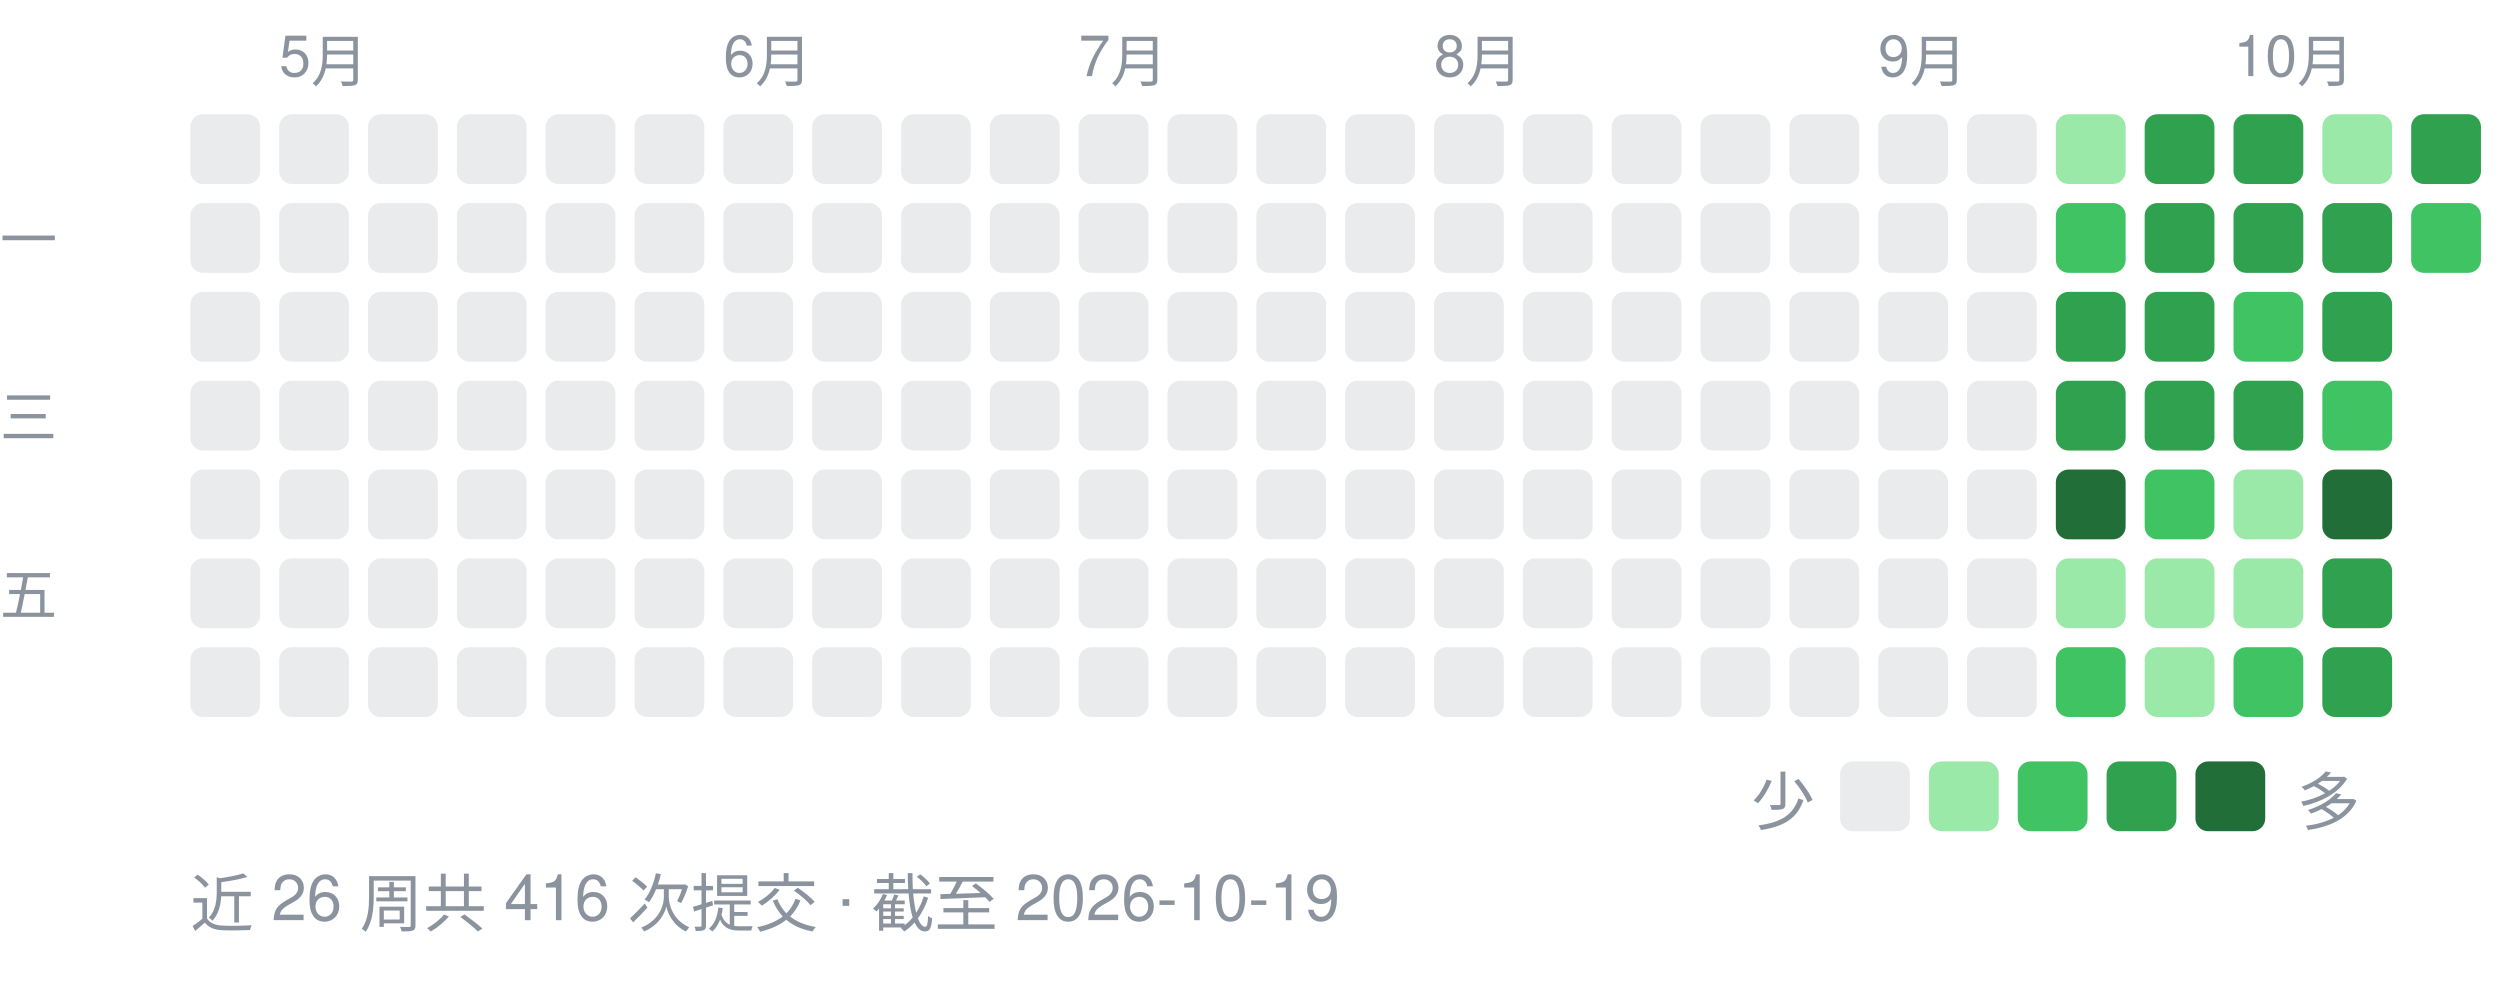
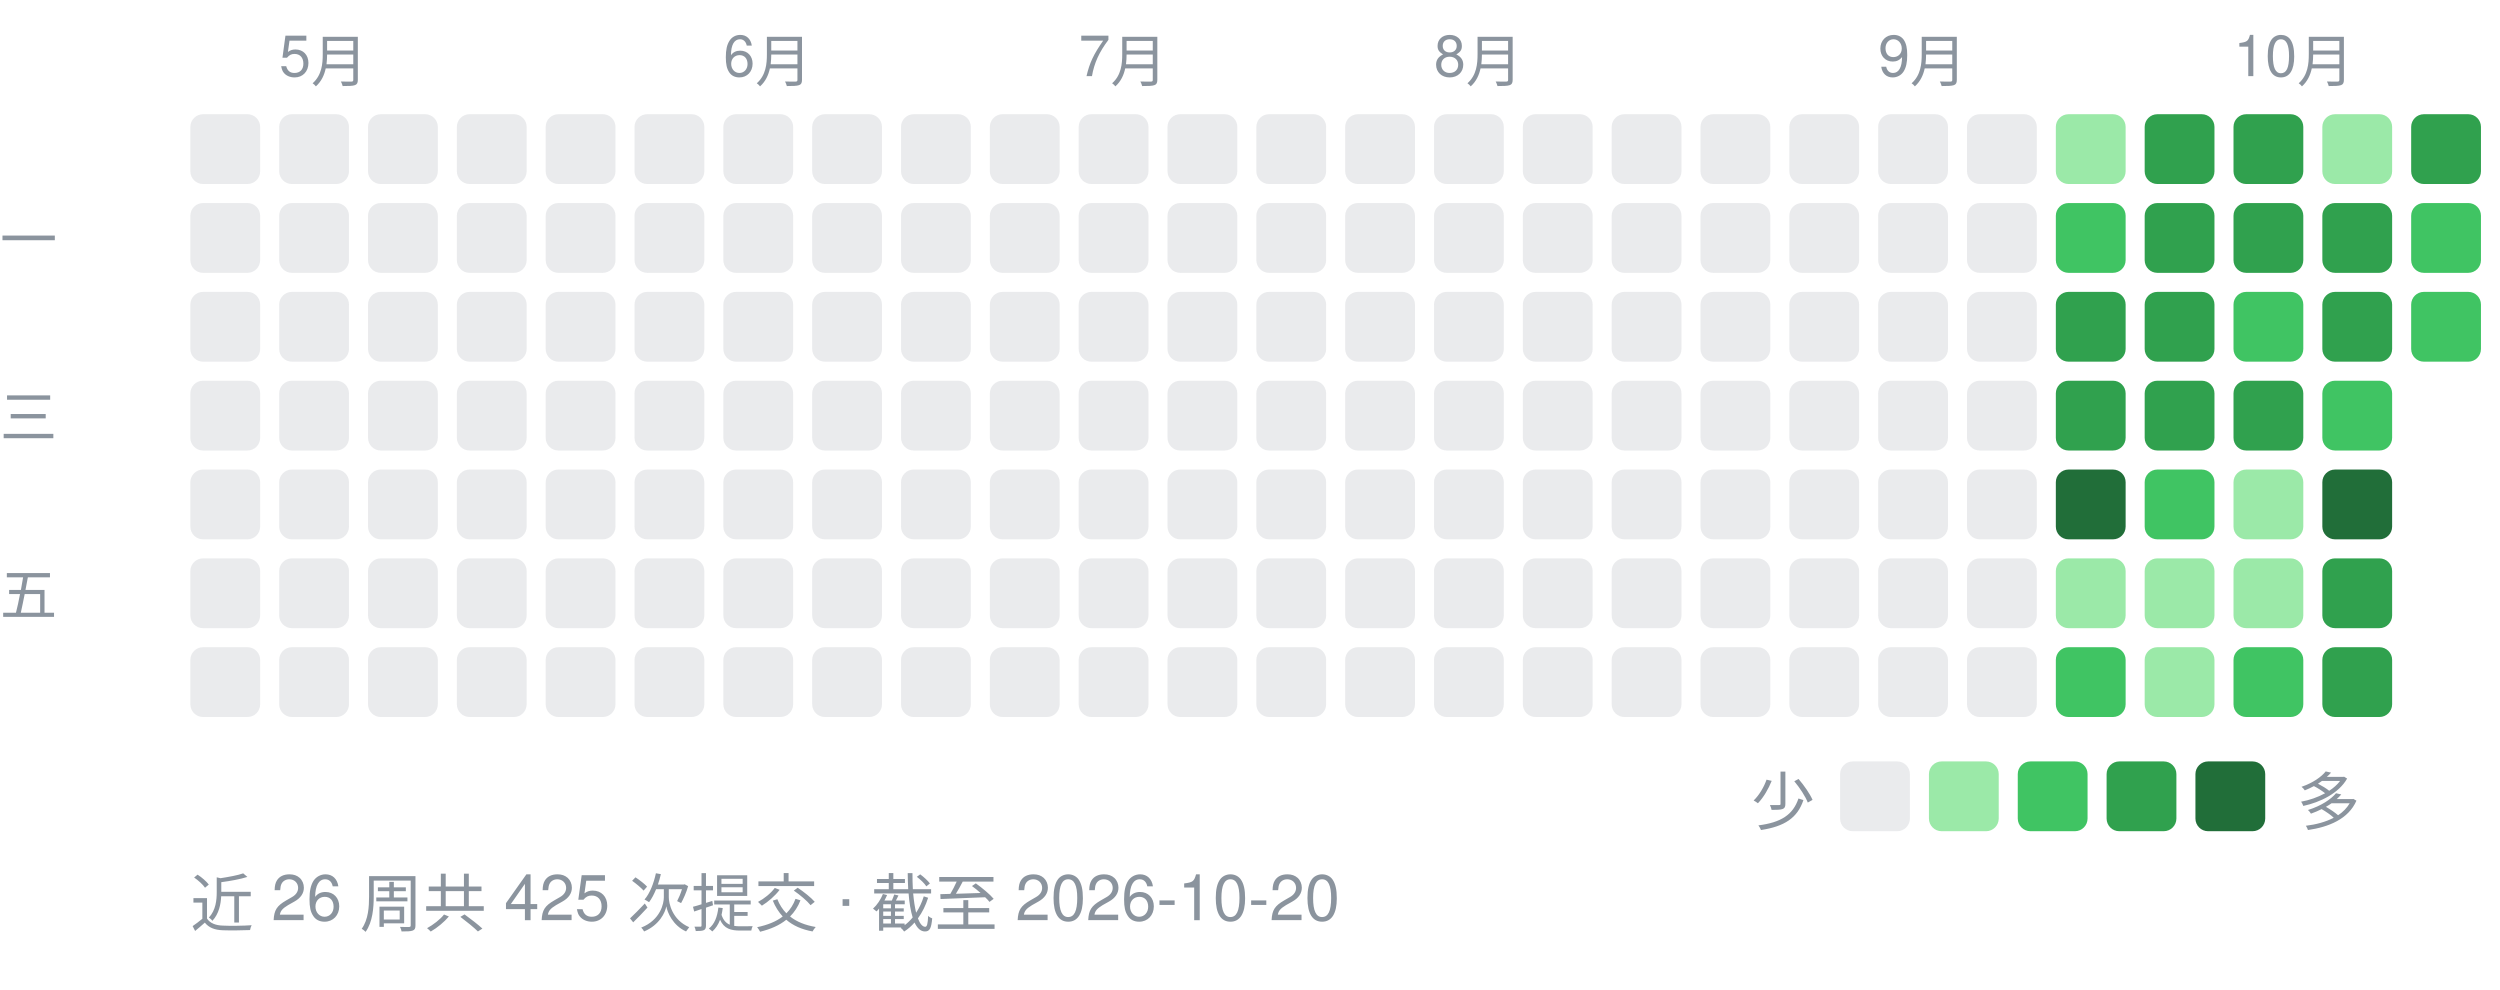
<svg xmlns="http://www.w3.org/2000/svg" width="394" height="156" viewBox="0 0 394 156" role="img">
  <g font-family="-apple-system,BlinkMacSystemFont,Segoe UI,Helvetica,Arial,PingFang SC,sans-serif" font-size="9" fill="#8b949e">
    <text x="44" y="12">5月</text>
    <text x="114" y="12">6月</text>
    <text x="170" y="12">7月</text>
    <text x="226" y="12">8月</text>
    <text x="296" y="12">9月</text>
    <text x="352" y="12">10月</text>
    <text x="0" y="41">一</text>
    <text x="0" y="69">三</text>
    <text x="0" y="97">五</text>
  </g>
  <rect x="30" y="18" width="11" height="11" rx="2" fill="rgba(139,148,158,0.18)" />
  <rect x="30" y="32" width="11" height="11" rx="2" fill="rgba(139,148,158,0.18)" />
  <rect x="30" y="46" width="11" height="11" rx="2" fill="rgba(139,148,158,0.18)" />
  <rect x="30" y="60" width="11" height="11" rx="2" fill="rgba(139,148,158,0.18)" />
  <rect x="30" y="74" width="11" height="11" rx="2" fill="rgba(139,148,158,0.18)" />
  <rect x="30" y="88" width="11" height="11" rx="2" fill="rgba(139,148,158,0.18)" />
  <rect x="30" y="102" width="11" height="11" rx="2" fill="rgba(139,148,158,0.18)" />
  <rect x="44" y="18" width="11" height="11" rx="2" fill="rgba(139,148,158,0.18)" />
  <rect x="44" y="32" width="11" height="11" rx="2" fill="rgba(139,148,158,0.18)" />
  <rect x="44" y="46" width="11" height="11" rx="2" fill="rgba(139,148,158,0.18)" />
  <rect x="44" y="60" width="11" height="11" rx="2" fill="rgba(139,148,158,0.18)" />
  <rect x="44" y="74" width="11" height="11" rx="2" fill="rgba(139,148,158,0.18)" />
  <rect x="44" y="88" width="11" height="11" rx="2" fill="rgba(139,148,158,0.18)" />
  <rect x="44" y="102" width="11" height="11" rx="2" fill="rgba(139,148,158,0.18)" />
  <rect x="58" y="18" width="11" height="11" rx="2" fill="rgba(139,148,158,0.18)" />
  <rect x="58" y="32" width="11" height="11" rx="2" fill="rgba(139,148,158,0.18)" />
  <rect x="58" y="46" width="11" height="11" rx="2" fill="rgba(139,148,158,0.18)" />
  <rect x="58" y="60" width="11" height="11" rx="2" fill="rgba(139,148,158,0.18)" />
  <rect x="58" y="74" width="11" height="11" rx="2" fill="rgba(139,148,158,0.18)" />
  <rect x="58" y="88" width="11" height="11" rx="2" fill="rgba(139,148,158,0.18)" />
  <rect x="58" y="102" width="11" height="11" rx="2" fill="rgba(139,148,158,0.18)" />
  <rect x="72" y="18" width="11" height="11" rx="2" fill="rgba(139,148,158,0.18)" />
  <rect x="72" y="32" width="11" height="11" rx="2" fill="rgba(139,148,158,0.18)" />
  <rect x="72" y="46" width="11" height="11" rx="2" fill="rgba(139,148,158,0.18)" />
  <rect x="72" y="60" width="11" height="11" rx="2" fill="rgba(139,148,158,0.18)" />
  <rect x="72" y="74" width="11" height="11" rx="2" fill="rgba(139,148,158,0.18)" />
  <rect x="72" y="88" width="11" height="11" rx="2" fill="rgba(139,148,158,0.18)" />
  <rect x="72" y="102" width="11" height="11" rx="2" fill="rgba(139,148,158,0.18)" />
  <rect x="86" y="18" width="11" height="11" rx="2" fill="rgba(139,148,158,0.18)" />
  <rect x="86" y="32" width="11" height="11" rx="2" fill="rgba(139,148,158,0.18)" />
  <rect x="86" y="46" width="11" height="11" rx="2" fill="rgba(139,148,158,0.18)" />
  <rect x="86" y="60" width="11" height="11" rx="2" fill="rgba(139,148,158,0.18)" />
  <rect x="86" y="74" width="11" height="11" rx="2" fill="rgba(139,148,158,0.18)" />
  <rect x="86" y="88" width="11" height="11" rx="2" fill="rgba(139,148,158,0.18)" />
  <rect x="86" y="102" width="11" height="11" rx="2" fill="rgba(139,148,158,0.18)" />
  <rect x="100" y="18" width="11" height="11" rx="2" fill="rgba(139,148,158,0.18)" />
  <rect x="100" y="32" width="11" height="11" rx="2" fill="rgba(139,148,158,0.18)" />
  <rect x="100" y="46" width="11" height="11" rx="2" fill="rgba(139,148,158,0.18)" />
  <rect x="100" y="60" width="11" height="11" rx="2" fill="rgba(139,148,158,0.18)" />
  <rect x="100" y="74" width="11" height="11" rx="2" fill="rgba(139,148,158,0.18)" />
  <rect x="100" y="88" width="11" height="11" rx="2" fill="rgba(139,148,158,0.18)" />
  <rect x="100" y="102" width="11" height="11" rx="2" fill="rgba(139,148,158,0.18)" />
  <rect x="114" y="18" width="11" height="11" rx="2" fill="rgba(139,148,158,0.18)" />
  <rect x="114" y="32" width="11" height="11" rx="2" fill="rgba(139,148,158,0.18)" />
  <rect x="114" y="46" width="11" height="11" rx="2" fill="rgba(139,148,158,0.18)" />
  <rect x="114" y="60" width="11" height="11" rx="2" fill="rgba(139,148,158,0.18)" />
  <rect x="114" y="74" width="11" height="11" rx="2" fill="rgba(139,148,158,0.18)" />
  <rect x="114" y="88" width="11" height="11" rx="2" fill="rgba(139,148,158,0.18)" />
  <rect x="114" y="102" width="11" height="11" rx="2" fill="rgba(139,148,158,0.18)" />
  <rect x="128" y="18" width="11" height="11" rx="2" fill="rgba(139,148,158,0.18)" />
  <rect x="128" y="32" width="11" height="11" rx="2" fill="rgba(139,148,158,0.18)" />
  <rect x="128" y="46" width="11" height="11" rx="2" fill="rgba(139,148,158,0.18)" />
  <rect x="128" y="60" width="11" height="11" rx="2" fill="rgba(139,148,158,0.18)" />
  <rect x="128" y="74" width="11" height="11" rx="2" fill="rgba(139,148,158,0.18)" />
  <rect x="128" y="88" width="11" height="11" rx="2" fill="rgba(139,148,158,0.18)" />
  <rect x="128" y="102" width="11" height="11" rx="2" fill="rgba(139,148,158,0.18)" />
  <rect x="142" y="18" width="11" height="11" rx="2" fill="rgba(139,148,158,0.18)" />
  <rect x="142" y="32" width="11" height="11" rx="2" fill="rgba(139,148,158,0.18)" />
  <rect x="142" y="46" width="11" height="11" rx="2" fill="rgba(139,148,158,0.18)" />
  <rect x="142" y="60" width="11" height="11" rx="2" fill="rgba(139,148,158,0.18)" />
  <rect x="142" y="74" width="11" height="11" rx="2" fill="rgba(139,148,158,0.18)" />
  <rect x="142" y="88" width="11" height="11" rx="2" fill="rgba(139,148,158,0.18)" />
  <rect x="142" y="102" width="11" height="11" rx="2" fill="rgba(139,148,158,0.18)" />
  <rect x="156" y="18" width="11" height="11" rx="2" fill="rgba(139,148,158,0.18)" />
  <rect x="156" y="32" width="11" height="11" rx="2" fill="rgba(139,148,158,0.18)" />
  <rect x="156" y="46" width="11" height="11" rx="2" fill="rgba(139,148,158,0.18)" />
  <rect x="156" y="60" width="11" height="11" rx="2" fill="rgba(139,148,158,0.18)" />
  <rect x="156" y="74" width="11" height="11" rx="2" fill="rgba(139,148,158,0.18)" />
  <rect x="156" y="88" width="11" height="11" rx="2" fill="rgba(139,148,158,0.18)" />
  <rect x="156" y="102" width="11" height="11" rx="2" fill="rgba(139,148,158,0.18)" />
  <rect x="170" y="18" width="11" height="11" rx="2" fill="rgba(139,148,158,0.18)" />
  <rect x="170" y="32" width="11" height="11" rx="2" fill="rgba(139,148,158,0.18)" />
  <rect x="170" y="46" width="11" height="11" rx="2" fill="rgba(139,148,158,0.18)" />
  <rect x="170" y="60" width="11" height="11" rx="2" fill="rgba(139,148,158,0.18)" />
  <rect x="170" y="74" width="11" height="11" rx="2" fill="rgba(139,148,158,0.18)" />
  <rect x="170" y="88" width="11" height="11" rx="2" fill="rgba(139,148,158,0.18)" />
  <rect x="170" y="102" width="11" height="11" rx="2" fill="rgba(139,148,158,0.18)" />
  <rect x="184" y="18" width="11" height="11" rx="2" fill="rgba(139,148,158,0.18)" />
  <rect x="184" y="32" width="11" height="11" rx="2" fill="rgba(139,148,158,0.18)" />
  <rect x="184" y="46" width="11" height="11" rx="2" fill="rgba(139,148,158,0.18)" />
  <rect x="184" y="60" width="11" height="11" rx="2" fill="rgba(139,148,158,0.18)" />
  <rect x="184" y="74" width="11" height="11" rx="2" fill="rgba(139,148,158,0.18)" />
  <rect x="184" y="88" width="11" height="11" rx="2" fill="rgba(139,148,158,0.18)" />
  <rect x="184" y="102" width="11" height="11" rx="2" fill="rgba(139,148,158,0.18)" />
  <rect x="198" y="18" width="11" height="11" rx="2" fill="rgba(139,148,158,0.18)" />
  <rect x="198" y="32" width="11" height="11" rx="2" fill="rgba(139,148,158,0.18)" />
  <rect x="198" y="46" width="11" height="11" rx="2" fill="rgba(139,148,158,0.18)" />
  <rect x="198" y="60" width="11" height="11" rx="2" fill="rgba(139,148,158,0.18)" />
  <rect x="198" y="74" width="11" height="11" rx="2" fill="rgba(139,148,158,0.18)" />
  <rect x="198" y="88" width="11" height="11" rx="2" fill="rgba(139,148,158,0.18)" />
  <rect x="198" y="102" width="11" height="11" rx="2" fill="rgba(139,148,158,0.18)" />
  <rect x="212" y="18" width="11" height="11" rx="2" fill="rgba(139,148,158,0.18)" />
  <rect x="212" y="32" width="11" height="11" rx="2" fill="rgba(139,148,158,0.18)" />
  <rect x="212" y="46" width="11" height="11" rx="2" fill="rgba(139,148,158,0.18)" />
  <rect x="212" y="60" width="11" height="11" rx="2" fill="rgba(139,148,158,0.18)" />
  <rect x="212" y="74" width="11" height="11" rx="2" fill="rgba(139,148,158,0.18)" />
  <rect x="212" y="88" width="11" height="11" rx="2" fill="rgba(139,148,158,0.18)" />
  <rect x="212" y="102" width="11" height="11" rx="2" fill="rgba(139,148,158,0.18)" />
  <rect x="226" y="18" width="11" height="11" rx="2" fill="rgba(139,148,158,0.18)" />
  <rect x="226" y="32" width="11" height="11" rx="2" fill="rgba(139,148,158,0.18)" />
  <rect x="226" y="46" width="11" height="11" rx="2" fill="rgba(139,148,158,0.18)" />
  <rect x="226" y="60" width="11" height="11" rx="2" fill="rgba(139,148,158,0.18)" />
  <rect x="226" y="74" width="11" height="11" rx="2" fill="rgba(139,148,158,0.18)" />
  <rect x="226" y="88" width="11" height="11" rx="2" fill="rgba(139,148,158,0.18)" />
  <rect x="226" y="102" width="11" height="11" rx="2" fill="rgba(139,148,158,0.18)" />
  <rect x="240" y="18" width="11" height="11" rx="2" fill="rgba(139,148,158,0.18)" />
  <rect x="240" y="32" width="11" height="11" rx="2" fill="rgba(139,148,158,0.18)" />
  <rect x="240" y="46" width="11" height="11" rx="2" fill="rgba(139,148,158,0.18)" />
  <rect x="240" y="60" width="11" height="11" rx="2" fill="rgba(139,148,158,0.18)" />
  <rect x="240" y="74" width="11" height="11" rx="2" fill="rgba(139,148,158,0.18)" />
  <rect x="240" y="88" width="11" height="11" rx="2" fill="rgba(139,148,158,0.18)" />
  <rect x="240" y="102" width="11" height="11" rx="2" fill="rgba(139,148,158,0.18)" />
  <rect x="254" y="18" width="11" height="11" rx="2" fill="rgba(139,148,158,0.18)" />
  <rect x="254" y="32" width="11" height="11" rx="2" fill="rgba(139,148,158,0.18)" />
  <rect x="254" y="46" width="11" height="11" rx="2" fill="rgba(139,148,158,0.18)" />
  <rect x="254" y="60" width="11" height="11" rx="2" fill="rgba(139,148,158,0.18)" />
  <rect x="254" y="74" width="11" height="11" rx="2" fill="rgba(139,148,158,0.18)" />
  <rect x="254" y="88" width="11" height="11" rx="2" fill="rgba(139,148,158,0.18)" />
  <rect x="254" y="102" width="11" height="11" rx="2" fill="rgba(139,148,158,0.18)" />
  <rect x="268" y="18" width="11" height="11" rx="2" fill="rgba(139,148,158,0.18)" />
  <rect x="268" y="32" width="11" height="11" rx="2" fill="rgba(139,148,158,0.18)" />
  <rect x="268" y="46" width="11" height="11" rx="2" fill="rgba(139,148,158,0.18)" />
  <rect x="268" y="60" width="11" height="11" rx="2" fill="rgba(139,148,158,0.18)" />
  <rect x="268" y="74" width="11" height="11" rx="2" fill="rgba(139,148,158,0.18)" />
  <rect x="268" y="88" width="11" height="11" rx="2" fill="rgba(139,148,158,0.18)" />
  <rect x="268" y="102" width="11" height="11" rx="2" fill="rgba(139,148,158,0.18)" />
  <rect x="282" y="18" width="11" height="11" rx="2" fill="rgba(139,148,158,0.18)" />
  <rect x="282" y="32" width="11" height="11" rx="2" fill="rgba(139,148,158,0.18)" />
  <rect x="282" y="46" width="11" height="11" rx="2" fill="rgba(139,148,158,0.18)" />
  <rect x="282" y="60" width="11" height="11" rx="2" fill="rgba(139,148,158,0.18)" />
  <rect x="282" y="74" width="11" height="11" rx="2" fill="rgba(139,148,158,0.18)" />
  <rect x="282" y="88" width="11" height="11" rx="2" fill="rgba(139,148,158,0.18)" />
  <rect x="282" y="102" width="11" height="11" rx="2" fill="rgba(139,148,158,0.18)" />
  <rect x="296" y="18" width="11" height="11" rx="2" fill="rgba(139,148,158,0.18)" />
  <rect x="296" y="32" width="11" height="11" rx="2" fill="rgba(139,148,158,0.18)" />
  <rect x="296" y="46" width="11" height="11" rx="2" fill="rgba(139,148,158,0.18)" />
  <rect x="296" y="60" width="11" height="11" rx="2" fill="rgba(139,148,158,0.18)" />
  <rect x="296" y="74" width="11" height="11" rx="2" fill="rgba(139,148,158,0.18)" />
  <rect x="296" y="88" width="11" height="11" rx="2" fill="rgba(139,148,158,0.18)" />
  <rect x="296" y="102" width="11" height="11" rx="2" fill="rgba(139,148,158,0.18)" />
  <rect x="310" y="18" width="11" height="11" rx="2" fill="rgba(139,148,158,0.18)" />
  <rect x="310" y="32" width="11" height="11" rx="2" fill="rgba(139,148,158,0.18)" />
  <rect x="310" y="46" width="11" height="11" rx="2" fill="rgba(139,148,158,0.18)" />
  <rect x="310" y="60" width="11" height="11" rx="2" fill="rgba(139,148,158,0.18)" />
  <rect x="310" y="74" width="11" height="11" rx="2" fill="rgba(139,148,158,0.18)" />
  <rect x="310" y="88" width="11" height="11" rx="2" fill="rgba(139,148,158,0.18)" />
  <rect x="310" y="102" width="11" height="11" rx="2" fill="rgba(139,148,158,0.18)" />
  <rect x="324" y="18" width="11" height="11" rx="2" fill="#9be9a8" />
  <rect x="324" y="32" width="11" height="11" rx="2" fill="#40c463" />
  <rect x="324" y="46" width="11" height="11" rx="2" fill="#30a14e" />
  <rect x="324" y="60" width="11" height="11" rx="2" fill="#30a14e" />
  <rect x="324" y="74" width="11" height="11" rx="2" fill="#216e39" />
  <rect x="324" y="88" width="11" height="11" rx="2" fill="#9be9a8" />
  <rect x="324" y="102" width="11" height="11" rx="2" fill="#40c463" />
  <rect x="338" y="18" width="11" height="11" rx="2" fill="#30a14e" />
  <rect x="338" y="32" width="11" height="11" rx="2" fill="#30a14e" />
  <rect x="338" y="46" width="11" height="11" rx="2" fill="#30a14e" />
  <rect x="338" y="60" width="11" height="11" rx="2" fill="#30a14e" />
  <rect x="338" y="74" width="11" height="11" rx="2" fill="#40c463" />
  <rect x="338" y="88" width="11" height="11" rx="2" fill="#9be9a8" />
  <rect x="338" y="102" width="11" height="11" rx="2" fill="#9be9a8" />
  <rect x="352" y="18" width="11" height="11" rx="2" fill="#30a14e" />
  <rect x="352" y="32" width="11" height="11" rx="2" fill="#30a14e" />
  <rect x="352" y="46" width="11" height="11" rx="2" fill="#40c463" />
  <rect x="352" y="60" width="11" height="11" rx="2" fill="#30a14e" />
  <rect x="352" y="74" width="11" height="11" rx="2" fill="#9be9a8" />
  <rect x="352" y="88" width="11" height="11" rx="2" fill="#9be9a8" />
  <rect x="352" y="102" width="11" height="11" rx="2" fill="#40c463" />
  <rect x="366" y="18" width="11" height="11" rx="2" fill="#9be9a8" />
  <rect x="366" y="32" width="11" height="11" rx="2" fill="#30a14e" />
  <rect x="366" y="46" width="11" height="11" rx="2" fill="#30a14e" />
  <rect x="366" y="60" width="11" height="11" rx="2" fill="#40c463" />
  <rect x="366" y="74" width="11" height="11" rx="2" fill="#216e39" />
  <rect x="366" y="88" width="11" height="11" rx="2" fill="#30a14e" />
  <rect x="366" y="102" width="11" height="11" rx="2" fill="#30a14e" />
  <rect x="380" y="18" width="11" height="11" rx="2" fill="#30a14e" />
  <rect x="380" y="32" width="11" height="11" rx="2" fill="#40c463" />
+   <rect x="380" y="46" width="11" height="11" rx="2" fill="#40c463" />
  <g font-family="-apple-system,BlinkMacSystemFont,Segoe UI,Helvetica,Arial,PingFang SC,sans-serif" font-size="10" fill="#8b949e">
-     <text x="30" y="146">近 26 周共 416 次提交 · 截至 2026-10-19</text>
+     <text x="30" y="146">近 26 周共 425 次提交 · 截至 2026-10-20</text>
    <text x="286" y="130" text-anchor="end">少</text>
    <rect x="290" y="120" width="11" height="11" rx="2" fill="rgba(139,148,158,0.18)" />
    <rect x="304" y="120" width="11" height="11" rx="2" fill="#9be9a8" />
    <rect x="318" y="120" width="11" height="11" rx="2" fill="#40c463" />
    <rect x="332" y="120" width="11" height="11" rx="2" fill="#30a14e" />
    <rect x="346" y="120" width="11" height="11" rx="2" fill="#216e39" />
    <text x="362" y="130">多</text>
  </g>
</svg>
